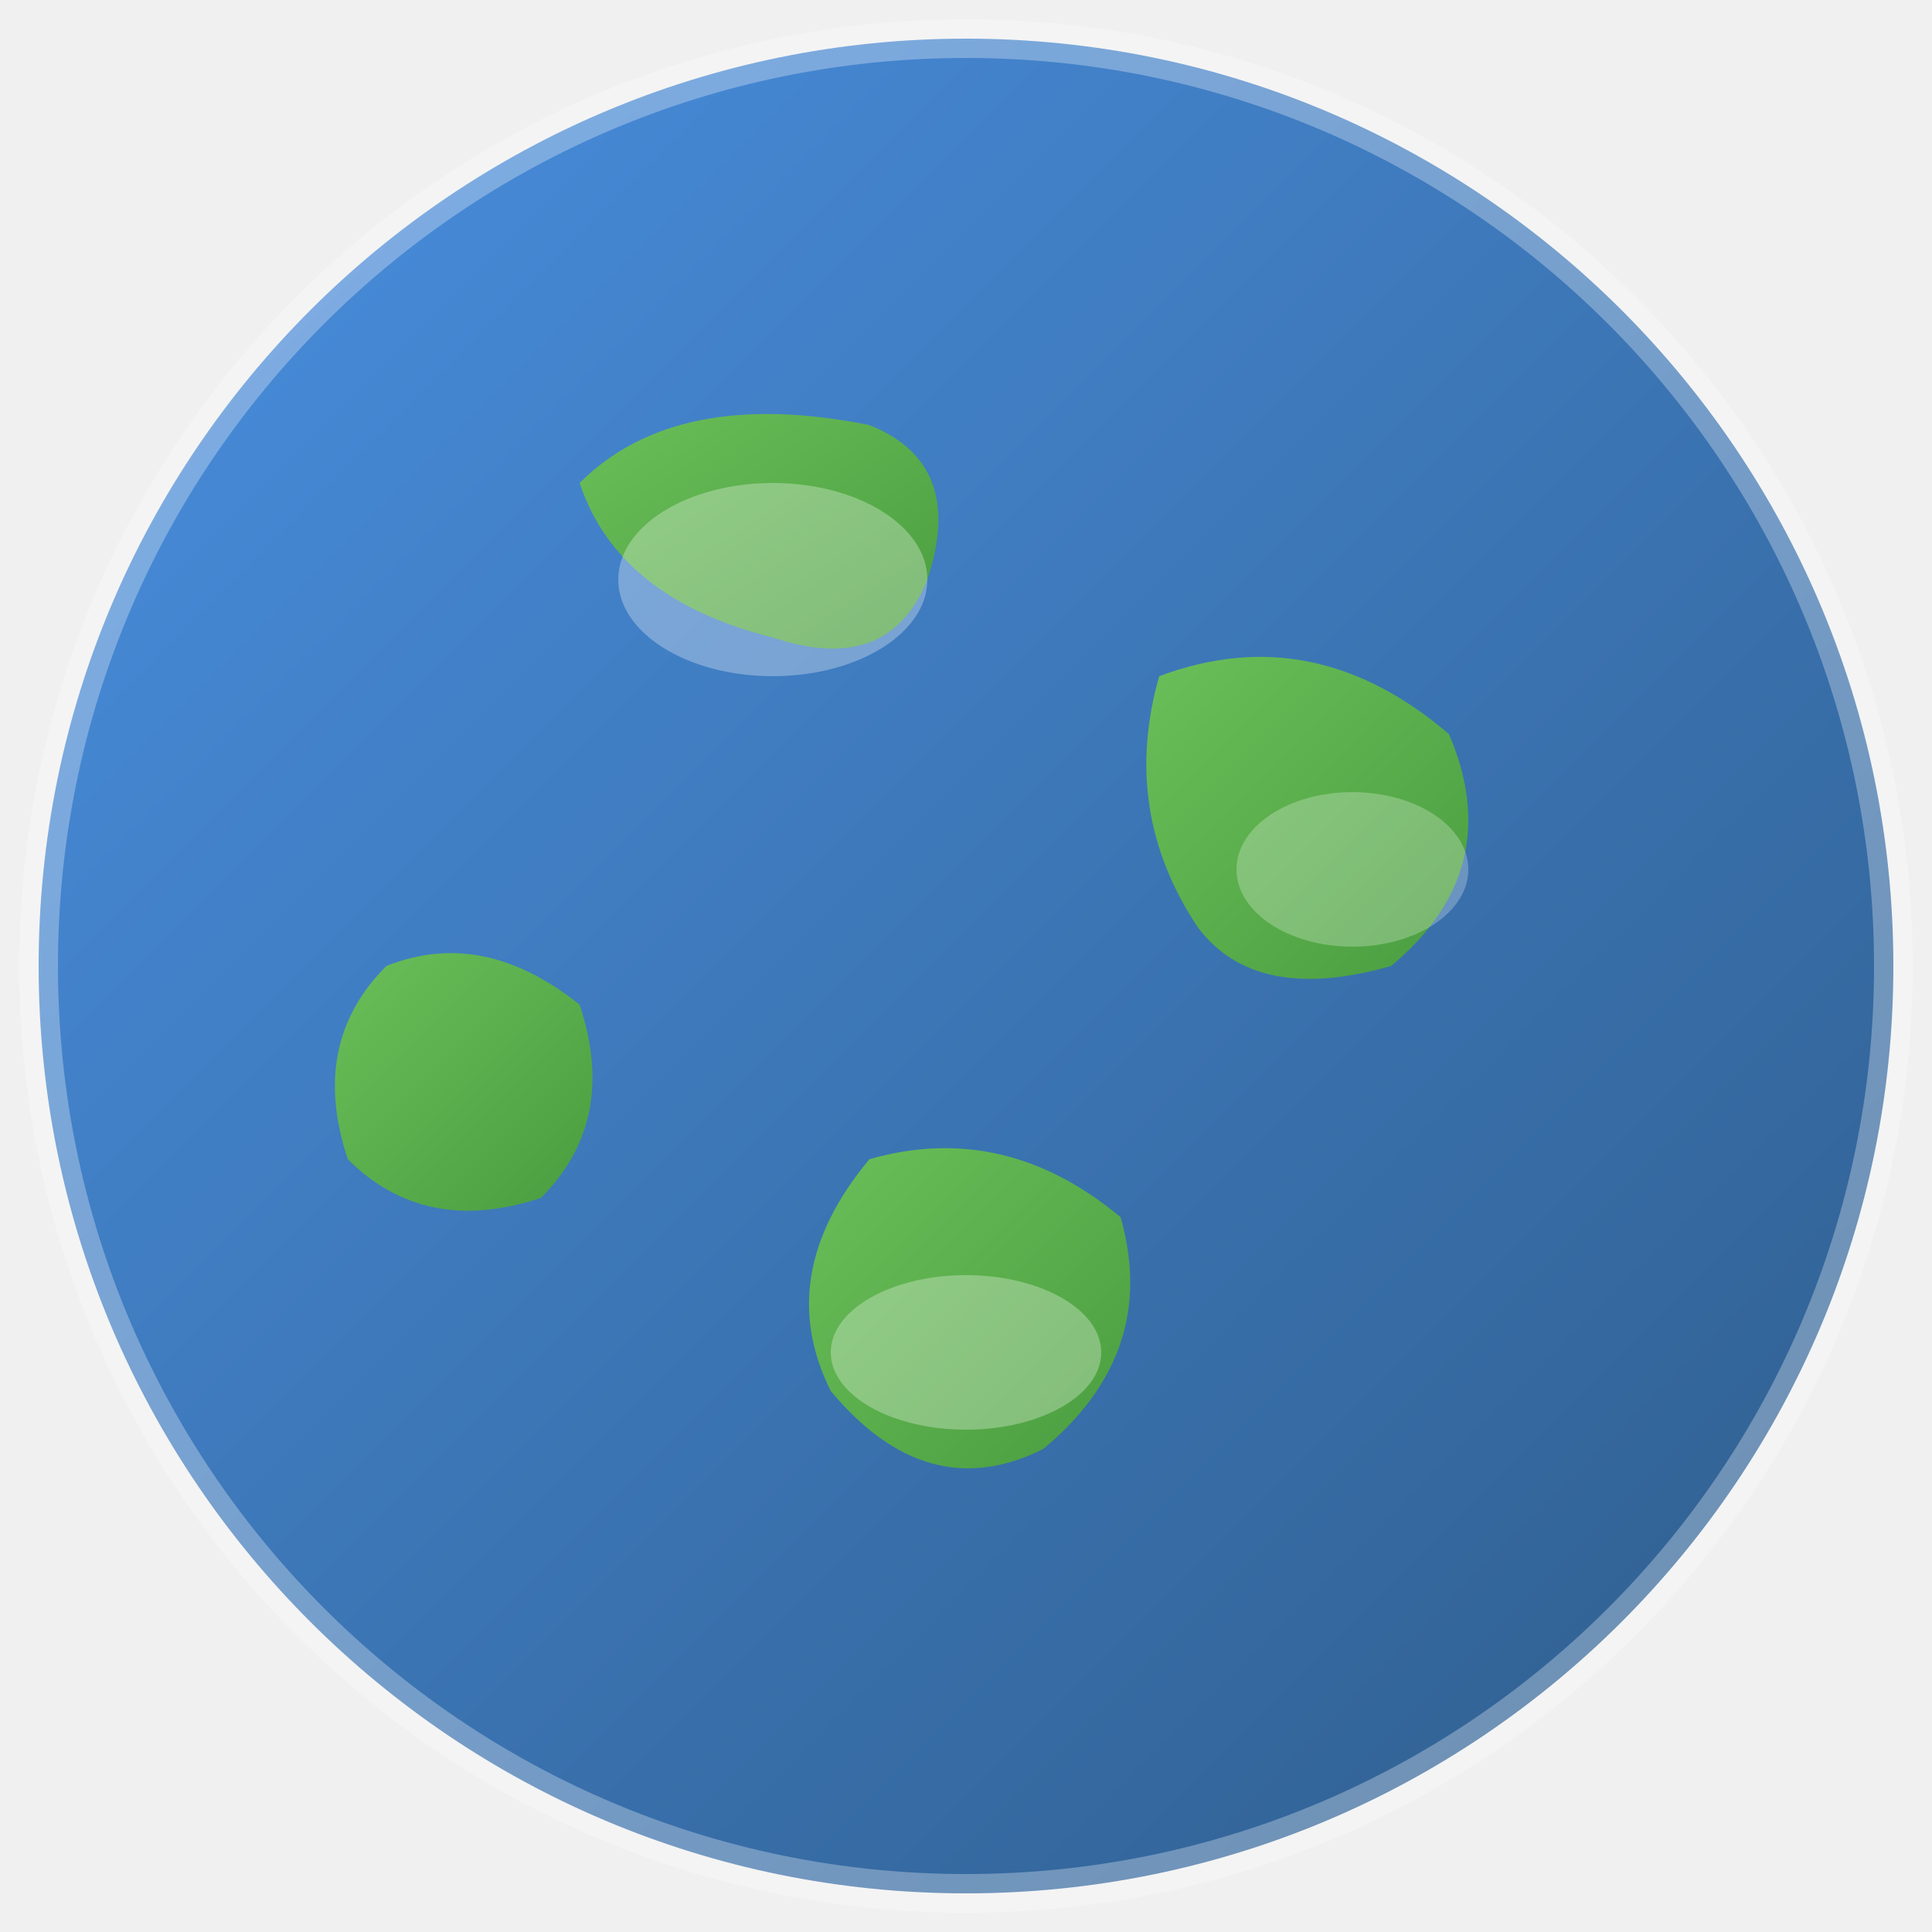
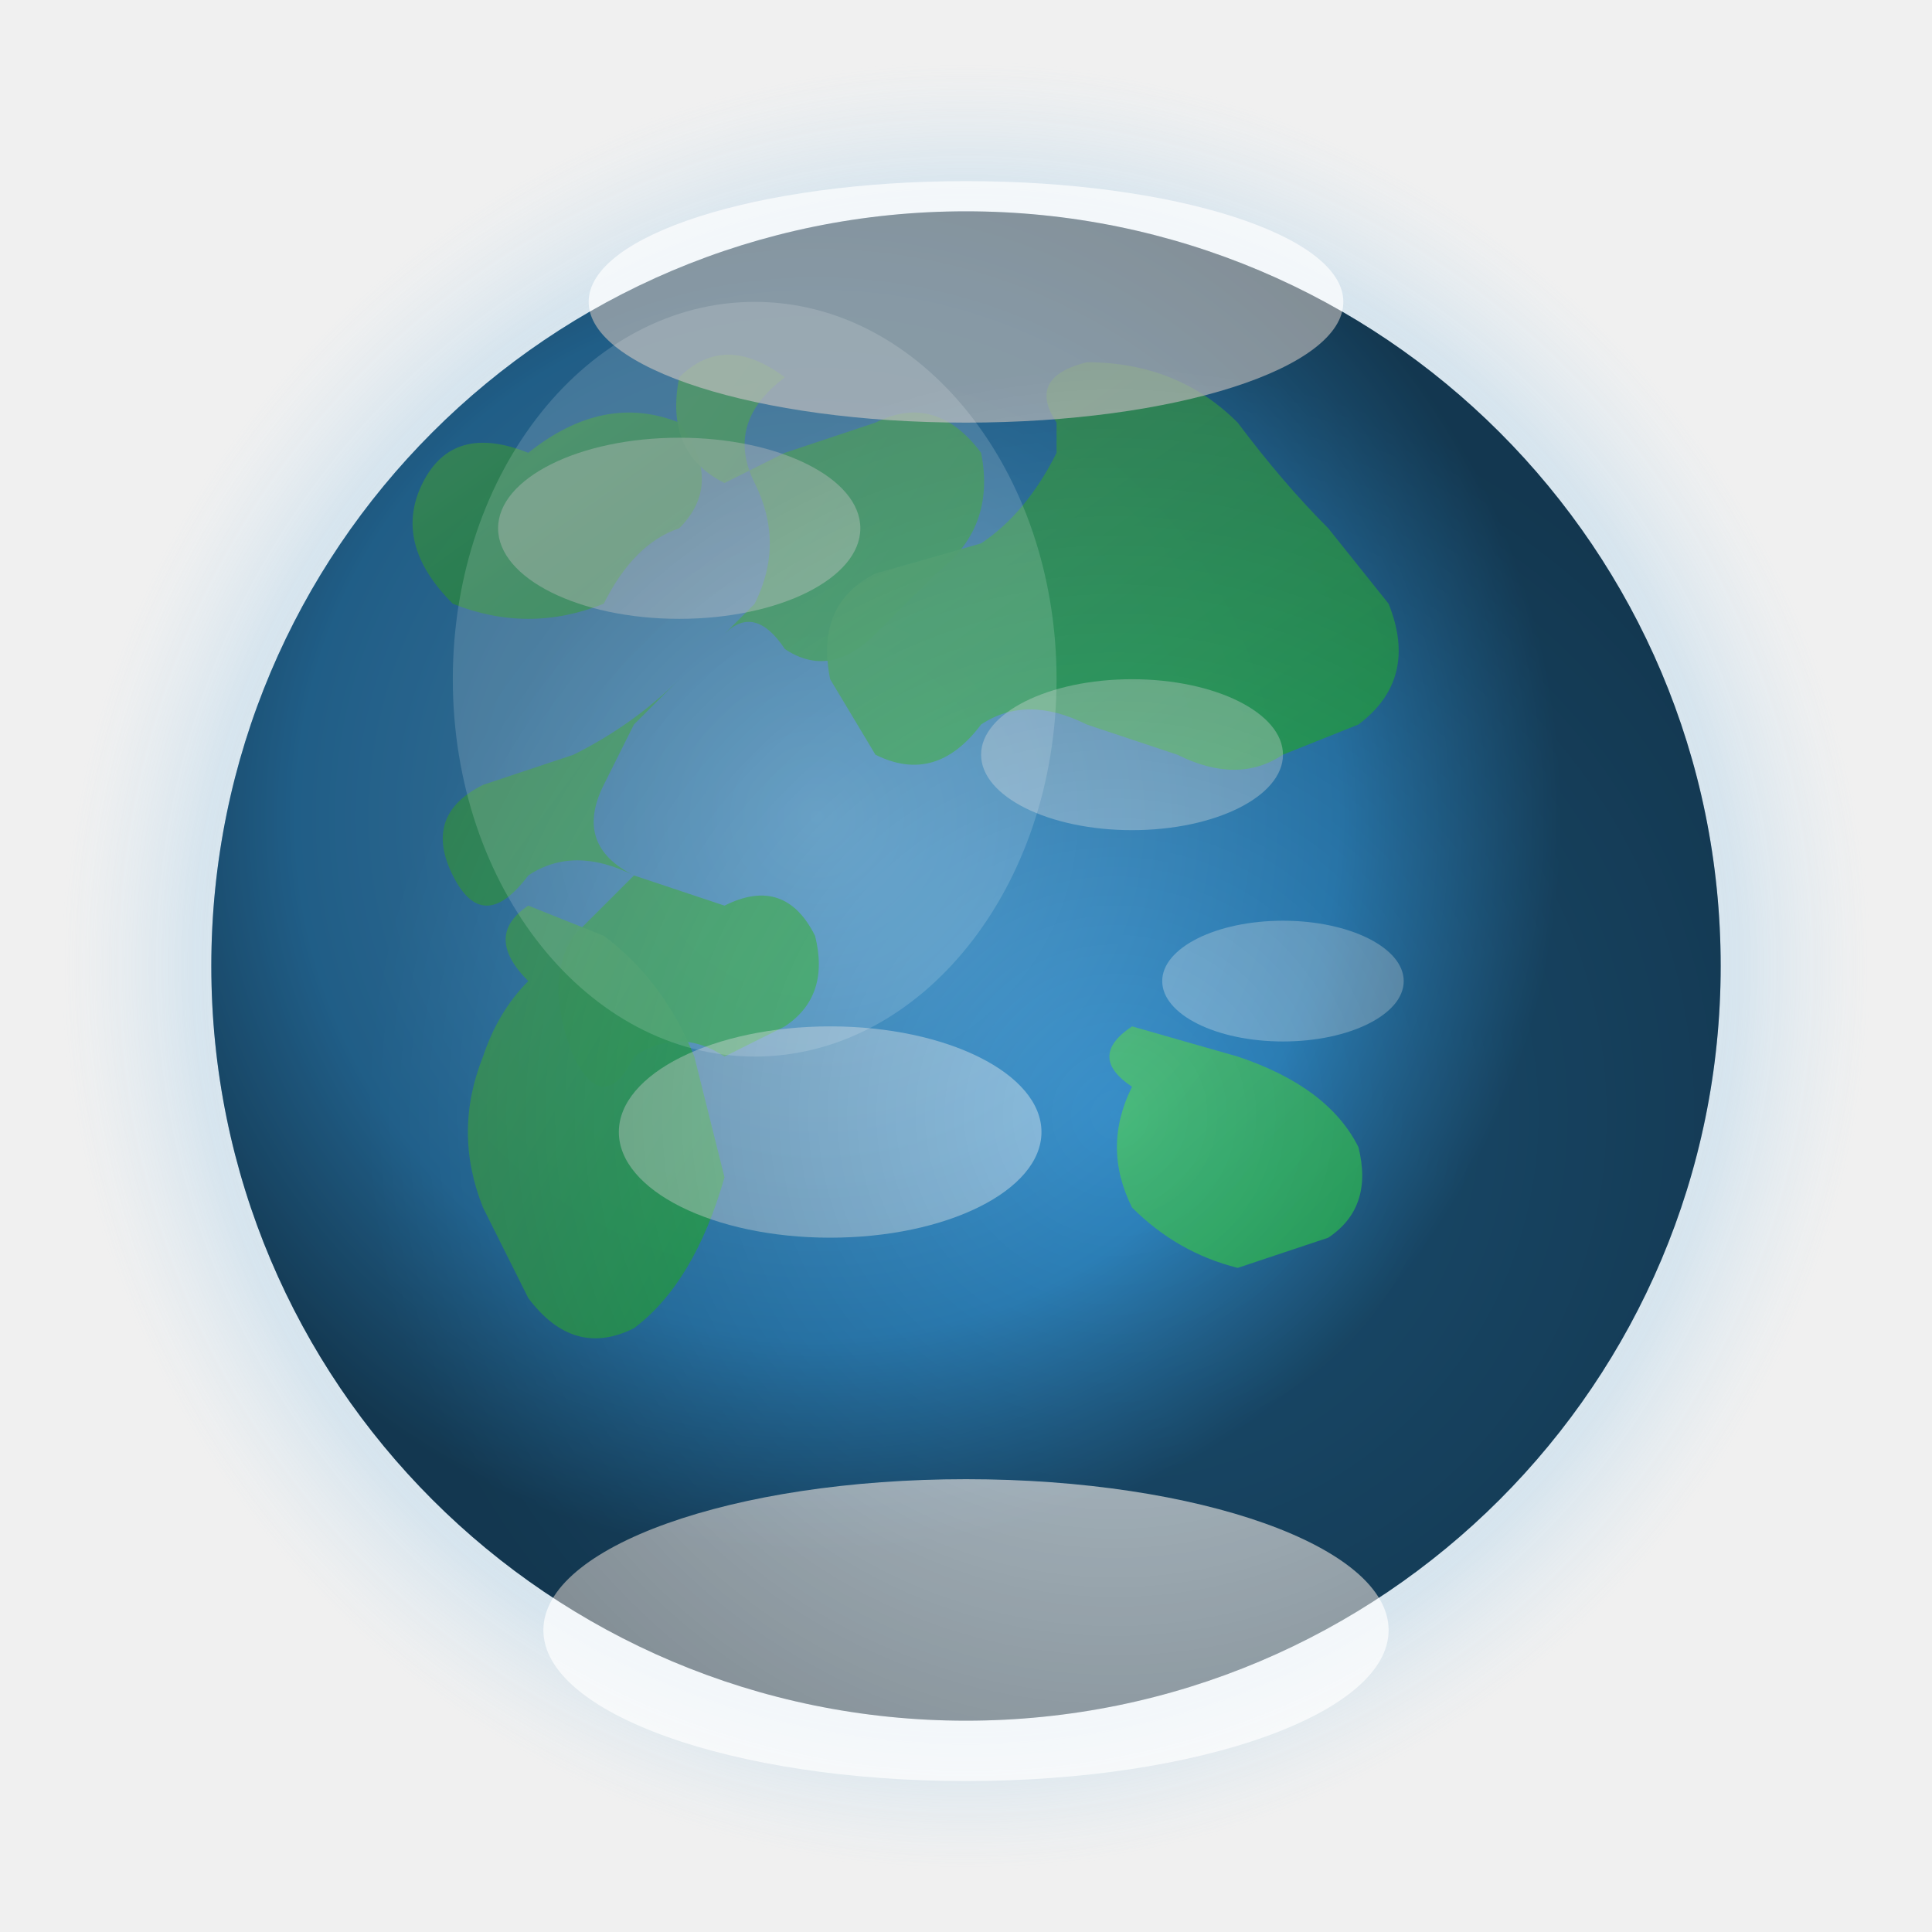
- <svg xmlns="http://www.w3.org/2000/svg" viewBox="0 0 100 100">
+ <svg xmlns="http://www.w3.org/2000/svg" viewBox="0 0 128 128">
  <defs>
-     <linearGradient id="oceanGradient" x1="0%" y1="0%" x2="100%" y2="100%">
-       <stop offset="0%" style="stop-color:#4A90E2;stop-opacity:1" />
-       <stop offset="100%" style="stop-color:#2E5C8A;stop-opacity:1" />
+     <radialGradient id="sphereGradient" cx="40%" cy="40%">
+       <stop offset="0%" style="stop-color:#5DADE2;stop-opacity:1" />
+       <stop offset="70%" style="stop-color:#2E86C1;stop-opacity:1" />
+       <stop offset="100%" style="stop-color:#1B4F72;stop-opacity:1" />
+     </radialGradient>
+     <linearGradient id="landGradient" x1="0%" y1="0%" x2="100%" y2="100%">
+       <stop offset="0%" style="stop-color:#52BE80;stop-opacity:1" />
+       <stop offset="100%" style="stop-color:#27AE60;stop-opacity:1" />
    </linearGradient>
-     <linearGradient id="landGradient" x1="0%" y1="0%" x2="100%" y2="100%">
-       <stop offset="0%" style="stop-color:#6BBF59;stop-opacity:1" />
-       <stop offset="100%" style="stop-color:#4A9D3F;stop-opacity:1" />
-     </linearGradient>
+     <radialGradient id="atmosphereGlow" cx="50%" cy="50%">
+       <stop offset="70%" style="stop-color:#5DADE2;stop-opacity:0" />
+       <stop offset="85%" style="stop-color:#85C1E9;stop-opacity:0.4" />
+       <stop offset="100%" style="stop-color:#AED6F1;stop-opacity:0" />
+     </radialGradient>
+     <radialGradient id="shadowGradient" cx="60%" cy="60%">
+       <stop offset="0%" style="stop-color:#000;stop-opacity:0" />
+       <stop offset="100%" style="stop-color:#000;stop-opacity:0.3" />
+     </radialGradient>
  </defs>
-   <circle cx="50" cy="50" r="48" fill="url(#oceanGradient)" />
-   <path d="M 30 25 Q 35 20, 45 22 Q 50 24, 48 30 Q 46 35, 40 33 Q 32 31, 30 25 Z" fill="url(#landGradient)" />
-   <path d="M 60 35 Q 68 32, 75 38 Q 78 45, 72 50 Q 65 52, 62 48 Q 58 42, 60 35 Z" fill="url(#landGradient)" />
-   <path d="M 20 50 Q 25 48, 30 52 Q 32 58, 28 62 Q 22 64, 18 60 Q 16 54, 20 50 Z" fill="url(#landGradient)" />
-   <path d="M 45 60 Q 52 58, 58 63 Q 60 70, 54 75 Q 48 78, 43 72 Q 40 66, 45 60 Z" fill="url(#landGradient)" />
-   <ellipse cx="40" cy="30" rx="8" ry="5" fill="white" opacity="0.3" />
-   <ellipse cx="70" cy="45" rx="6" ry="4" fill="white" opacity="0.25" />
-   <ellipse cx="50" cy="70" rx="7" ry="4" fill="white" opacity="0.3" />
-   <circle cx="50" cy="50" r="48" fill="none" stroke="rgba(255,255,255,0.3)" stroke-width="2" />
+   <circle cx="64" cy="64" r="60" fill="url(#atmosphereGlow)" opacity="0.6" />
+   <circle cx="64" cy="64" r="50" fill="url(#sphereGradient)" />
+   <path d="M 35,30 Q 30,28 28,32 Q 26,36 30,40 Q 35,42 40,40 Q 42,36 45,35 Q 48,32 45,28 Q 40,26 35,30 Z" fill="url(#landGradient)" opacity="0.95" />
+   <path d="M 52,25 Q 48,22 45,25 Q 44,30 48,32 L 52,30 L 58,28 Q 62,26 65,30 Q 66,35 62,38 L 58,42 Q 55,45 52,43 Q 50,40 48,42 Q 45,45 42,48 L 40,52 Q 38,56 42,58 L 48,60 Q 52,58 54,62 Q 55,66 52,68 L 48,70 Q 45,68 42,70 Q 40,74 38,70 Q 36,65 38,62 L 42,58 Q 38,56 35,58 Q 32,62 30,58 Q 28,54 32,52 L 38,50 Q 42,48 45,45 Q 48,42 50,40 Q 52,36 50,32 Q 48,28 52,25 Z" fill="url(#landGradient)" opacity="0.95" />
+   <path d="M 70,28 Q 68,25 72,24 Q 78,24 82,28 Q 85,32 88,35 L 92,40 Q 94,45 90,48 L 85,50 Q 82,52 78,50 L 72,48 Q 68,46 65,48 Q 62,52 58,50 L 55,45 Q 54,40 58,38 L 65,36 Q 68,34 70,30 Z" fill="url(#landGradient)" opacity="0.95" />
+   <path d="M 35,65 Q 32,62 35,60 L 40,62 Q 44,65 46,70 L 48,78 Q 46,85 42,88 Q 38,90 35,86 L 32,80 Q 30,75 32,70 Q 33,67 35,65 Z" fill="url(#landGradient)" opacity="0.95" />
+   <path d="M 75,72 Q 72,70 75,68 L 82,70 Q 88,72 90,76 Q 91,80 88,82 L 82,84 Q 78,83 75,80 Q 73,76 75,72 Z" fill="url(#landGradient)" opacity="0.95" />
+   <ellipse cx="64" cy="20" rx="25" ry="8" fill="white" opacity="0.7" />
+   <ellipse cx="64" cy="108" rx="28" ry="10" fill="white" opacity="0.7" />
+   <ellipse cx="45" cy="35" rx="12" ry="6" fill="white" opacity="0.4" />
+   <ellipse cx="75" cy="50" rx="10" ry="5" fill="white" opacity="0.35" />
+   <ellipse cx="55" cy="75" rx="14" ry="7" fill="white" opacity="0.4" />
+   <ellipse cx="85" cy="65" rx="8" ry="4" fill="white" opacity="0.3" />
+   <circle cx="64" cy="64" r="50" fill="url(#shadowGradient)" />
+   <ellipse cx="50" cy="45" rx="20" ry="25" fill="white" opacity="0.15" />
</svg>
